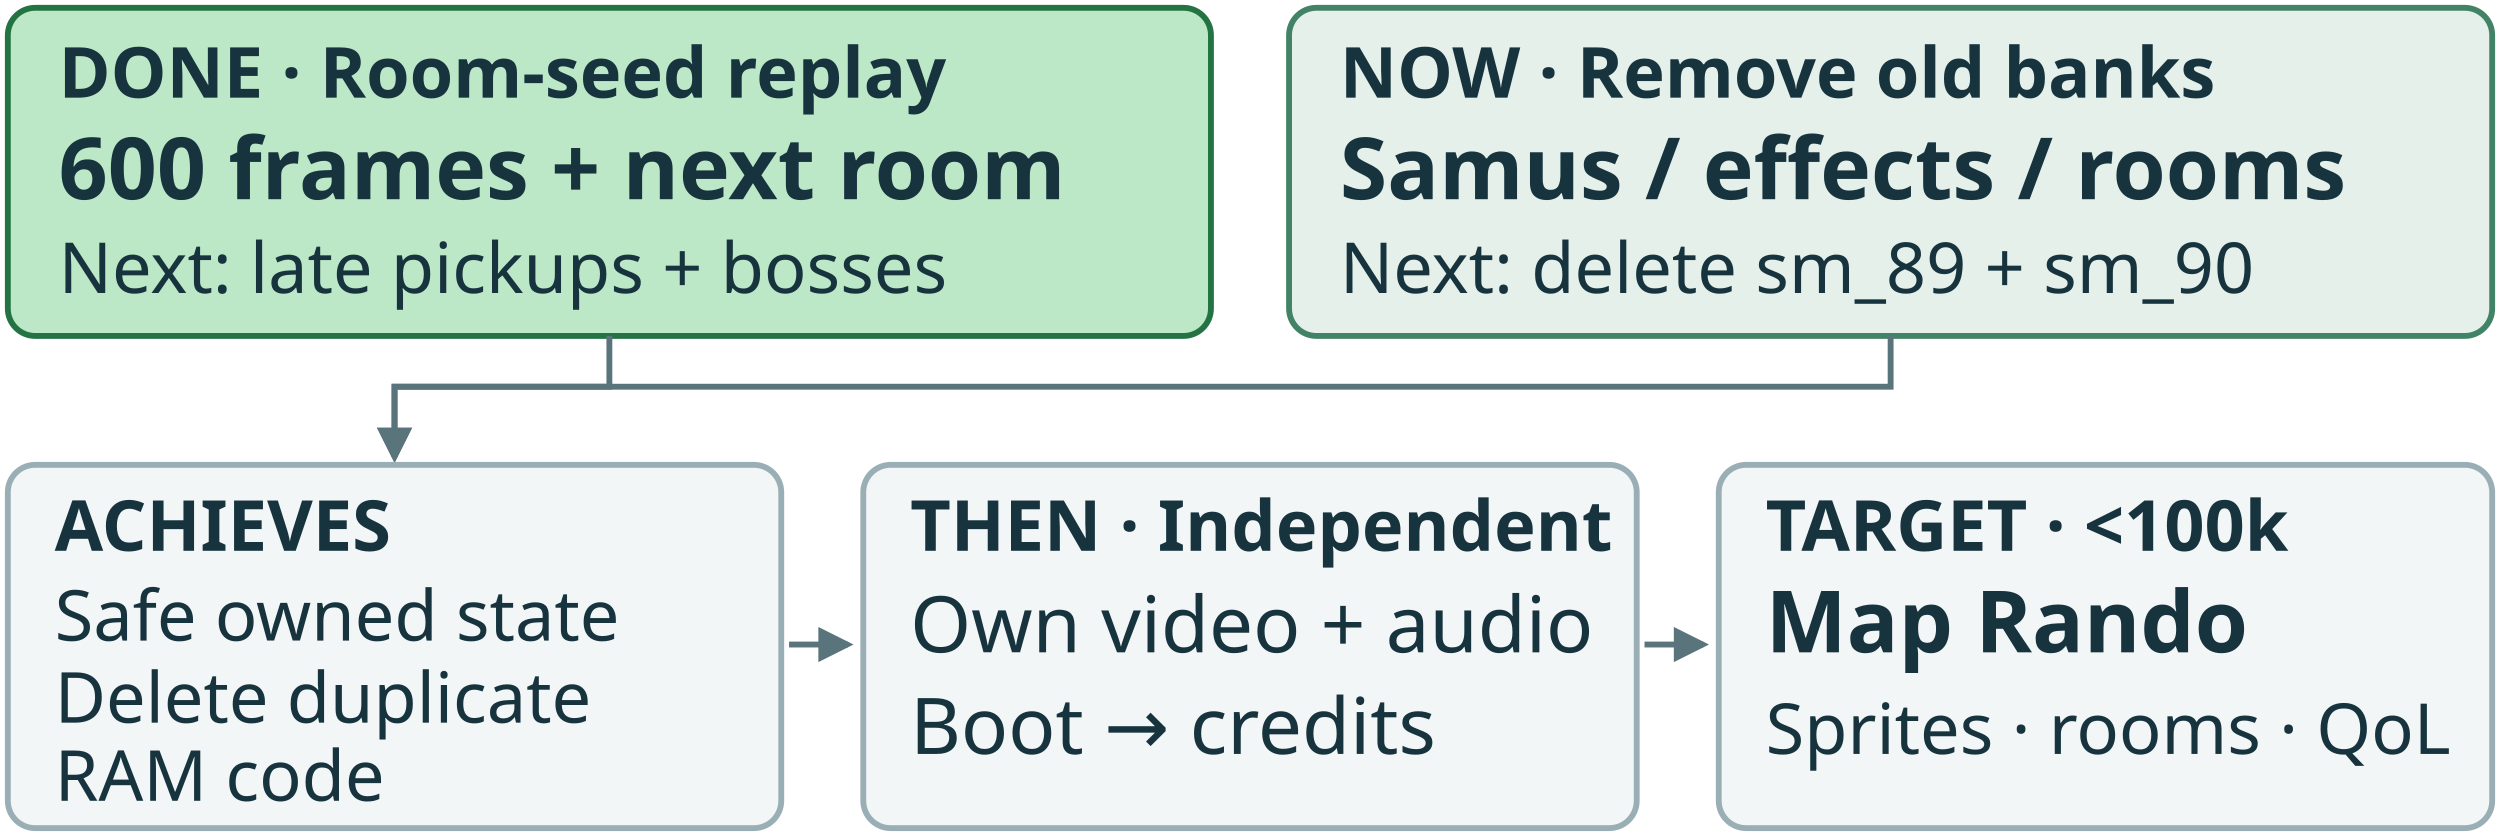
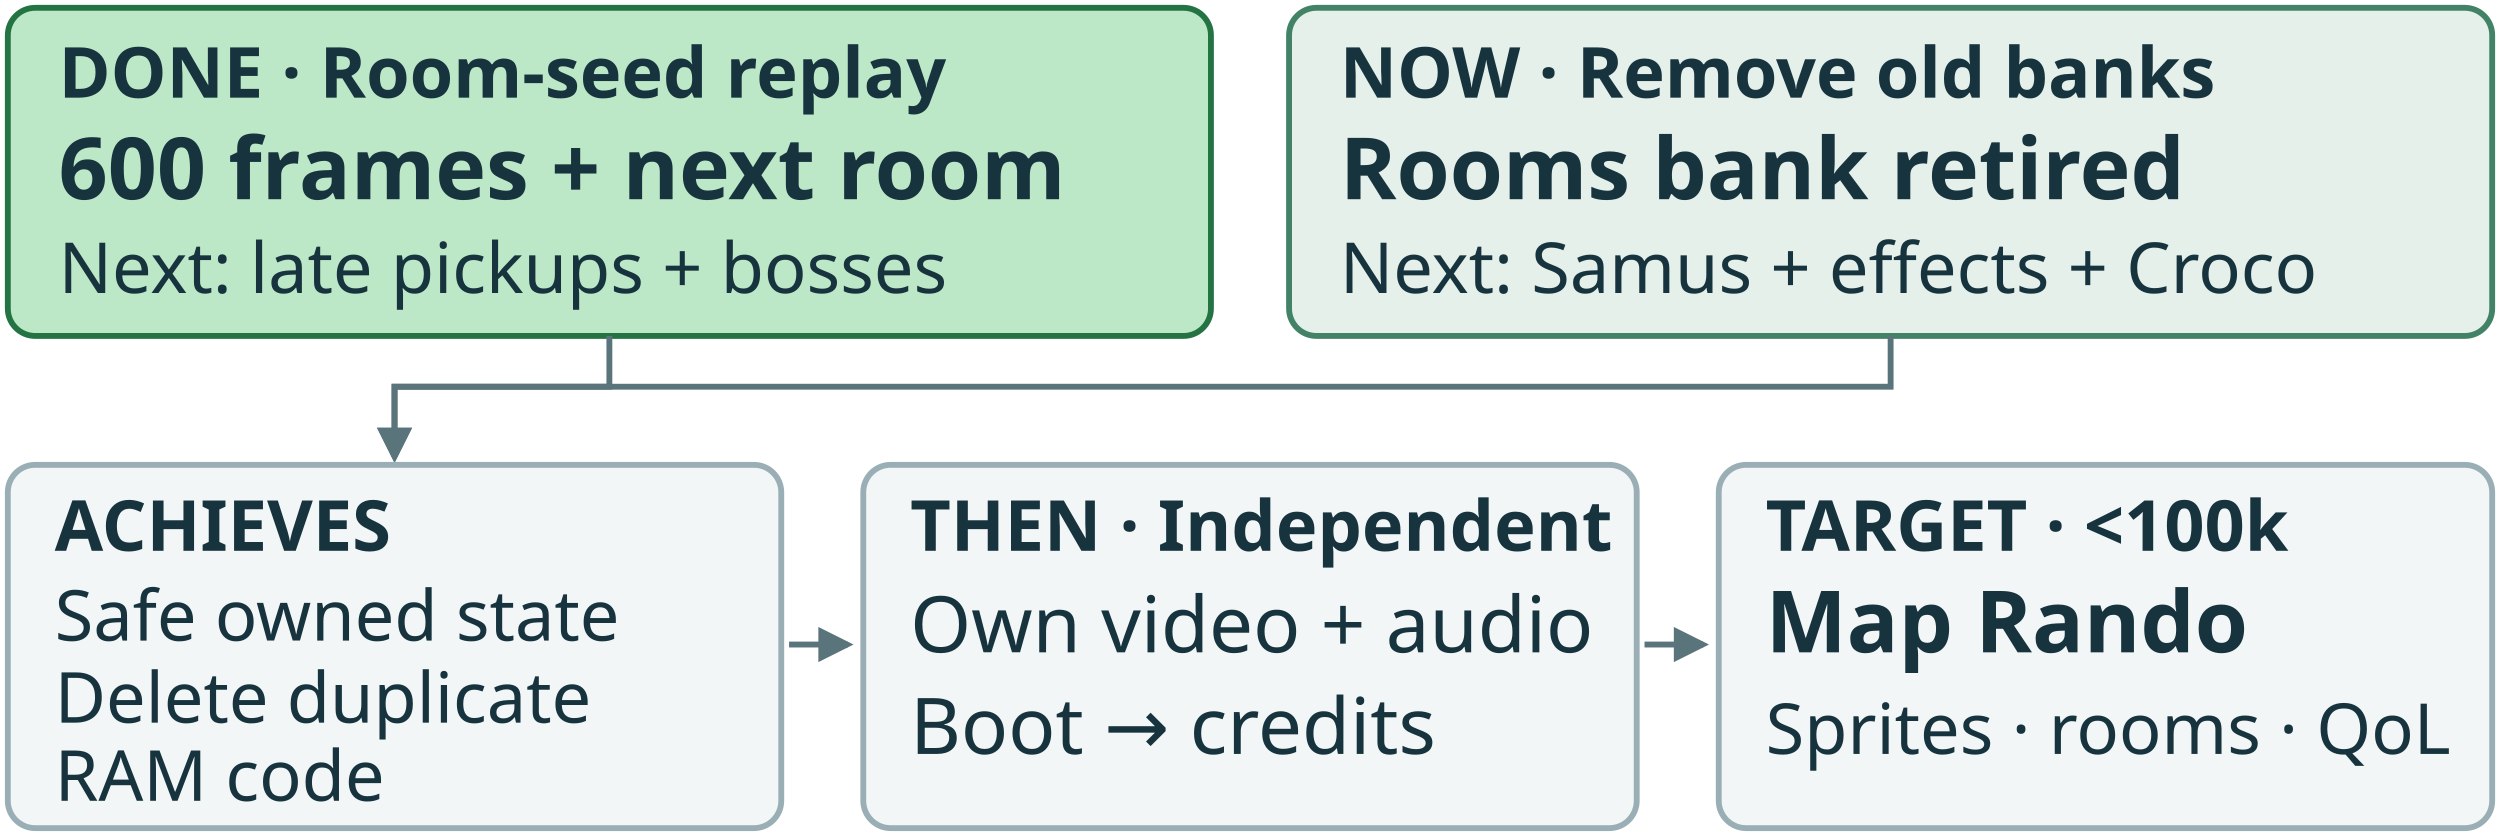
<svg xmlns="http://www.w3.org/2000/svg" width="640" height="214" viewBox="0 0 640 214" role="img" aria-labelledby="title description">
  <defs>
    <marker id="arrow" markerWidth="6" markerHeight="6" refX="5" refY="3" orient="auto">
      <path d="M0 0L6 3L0 6" fill="#59747b" />
    </marker>
  </defs>
  <style>text{font-family:system-ui,Segoe UI,sans-serif;fill:#17343e} .tag{font-size:18px;font-weight:650}.name{font-size:22px;font-weight:650}.note{font-size:20px}.small{font-size:18px}.now{fill:#e4f0e9;stroke:#428266}.done{fill:#bde8c7;stroke:#237343}.later{fill:#f3f6f7;stroke:#9aafb5}rect{stroke-width:1.5}path.link{fill:none;stroke:#59747b;stroke-width:1.5;marker-end:url(#arrow)}</style>
  <g aria-label="Done: room-seed replay; next: late coverage">
    <rect class="done" x="2" y="2" width="308" height="84" rx="7" />
    <text x="15" y="25" class="tag">DONE · Room-seed replay</text>
    <text x="15" y="51" class="name">600 frames + next room</text>
    <text x="15" y="75" class="small">Next: late pickups + bosses</text>
  </g>
  <g aria-label="Now: three parallel bank retirement lanes">
    <rect class="now" x="330" y="2" width="308" height="84" rx="7" />
    <text x="343" y="25" class="tag">NOW · Remove old banks</text>
-     <text x="343" y="51" class="name">Samus / effects / rooms</text>
-     <text x="343" y="75" class="small">Next: delete sm_89 + sm_90</text>
+     <text x="343" y="51" class="name">Rooms bank retired</text>
+     <text x="343" y="75" class="small">Next: Samus + effects + Croco</text>
  </g>
  <path class="link" d="M156 86V99H101V117" />
  <path class="link" d="M484 86V99H101V117" />
  <g aria-label="Achieves: safe owned state with duplicate RAM code deleted">
    <rect class="later" x="2" y="119" width="198" height="93" rx="7" />
    <text x="14" y="141" class="tag">ACHIEVES</text>
    <text x="14" y="164" class="small">Safe owned state</text>
    <text x="14" y="185" class="small">Delete duplicate</text>
    <text x="14" y="205" class="small">RAM code</text>
  </g>
  <path class="link" d="M202 165H217" />
  <g aria-label="Then: independent engine">
    <rect class="later" x="221" y="119" width="198" height="93" rx="7" />
    <text x="233" y="141" class="tag">THEN · Independent</text>
    <text x="233" y="167" class="note">Own video + audio</text>
    <text x="233" y="193" class="note">Boot → credits</text>
  </g>
  <path class="link" d="M421 165H436" />
  <g aria-label="Target: Map Rando engine">
    <rect class="later" x="440" y="119" width="198" height="93" rx="7" />
    <text x="452" y="141" class="tag">TARGET · &lt;100k</text>
    <text x="452" y="167" class="name">Map Rando</text>
    <text x="452" y="193" class="small">Sprites · rooms · QoL</text>
  </g>
</svg>
